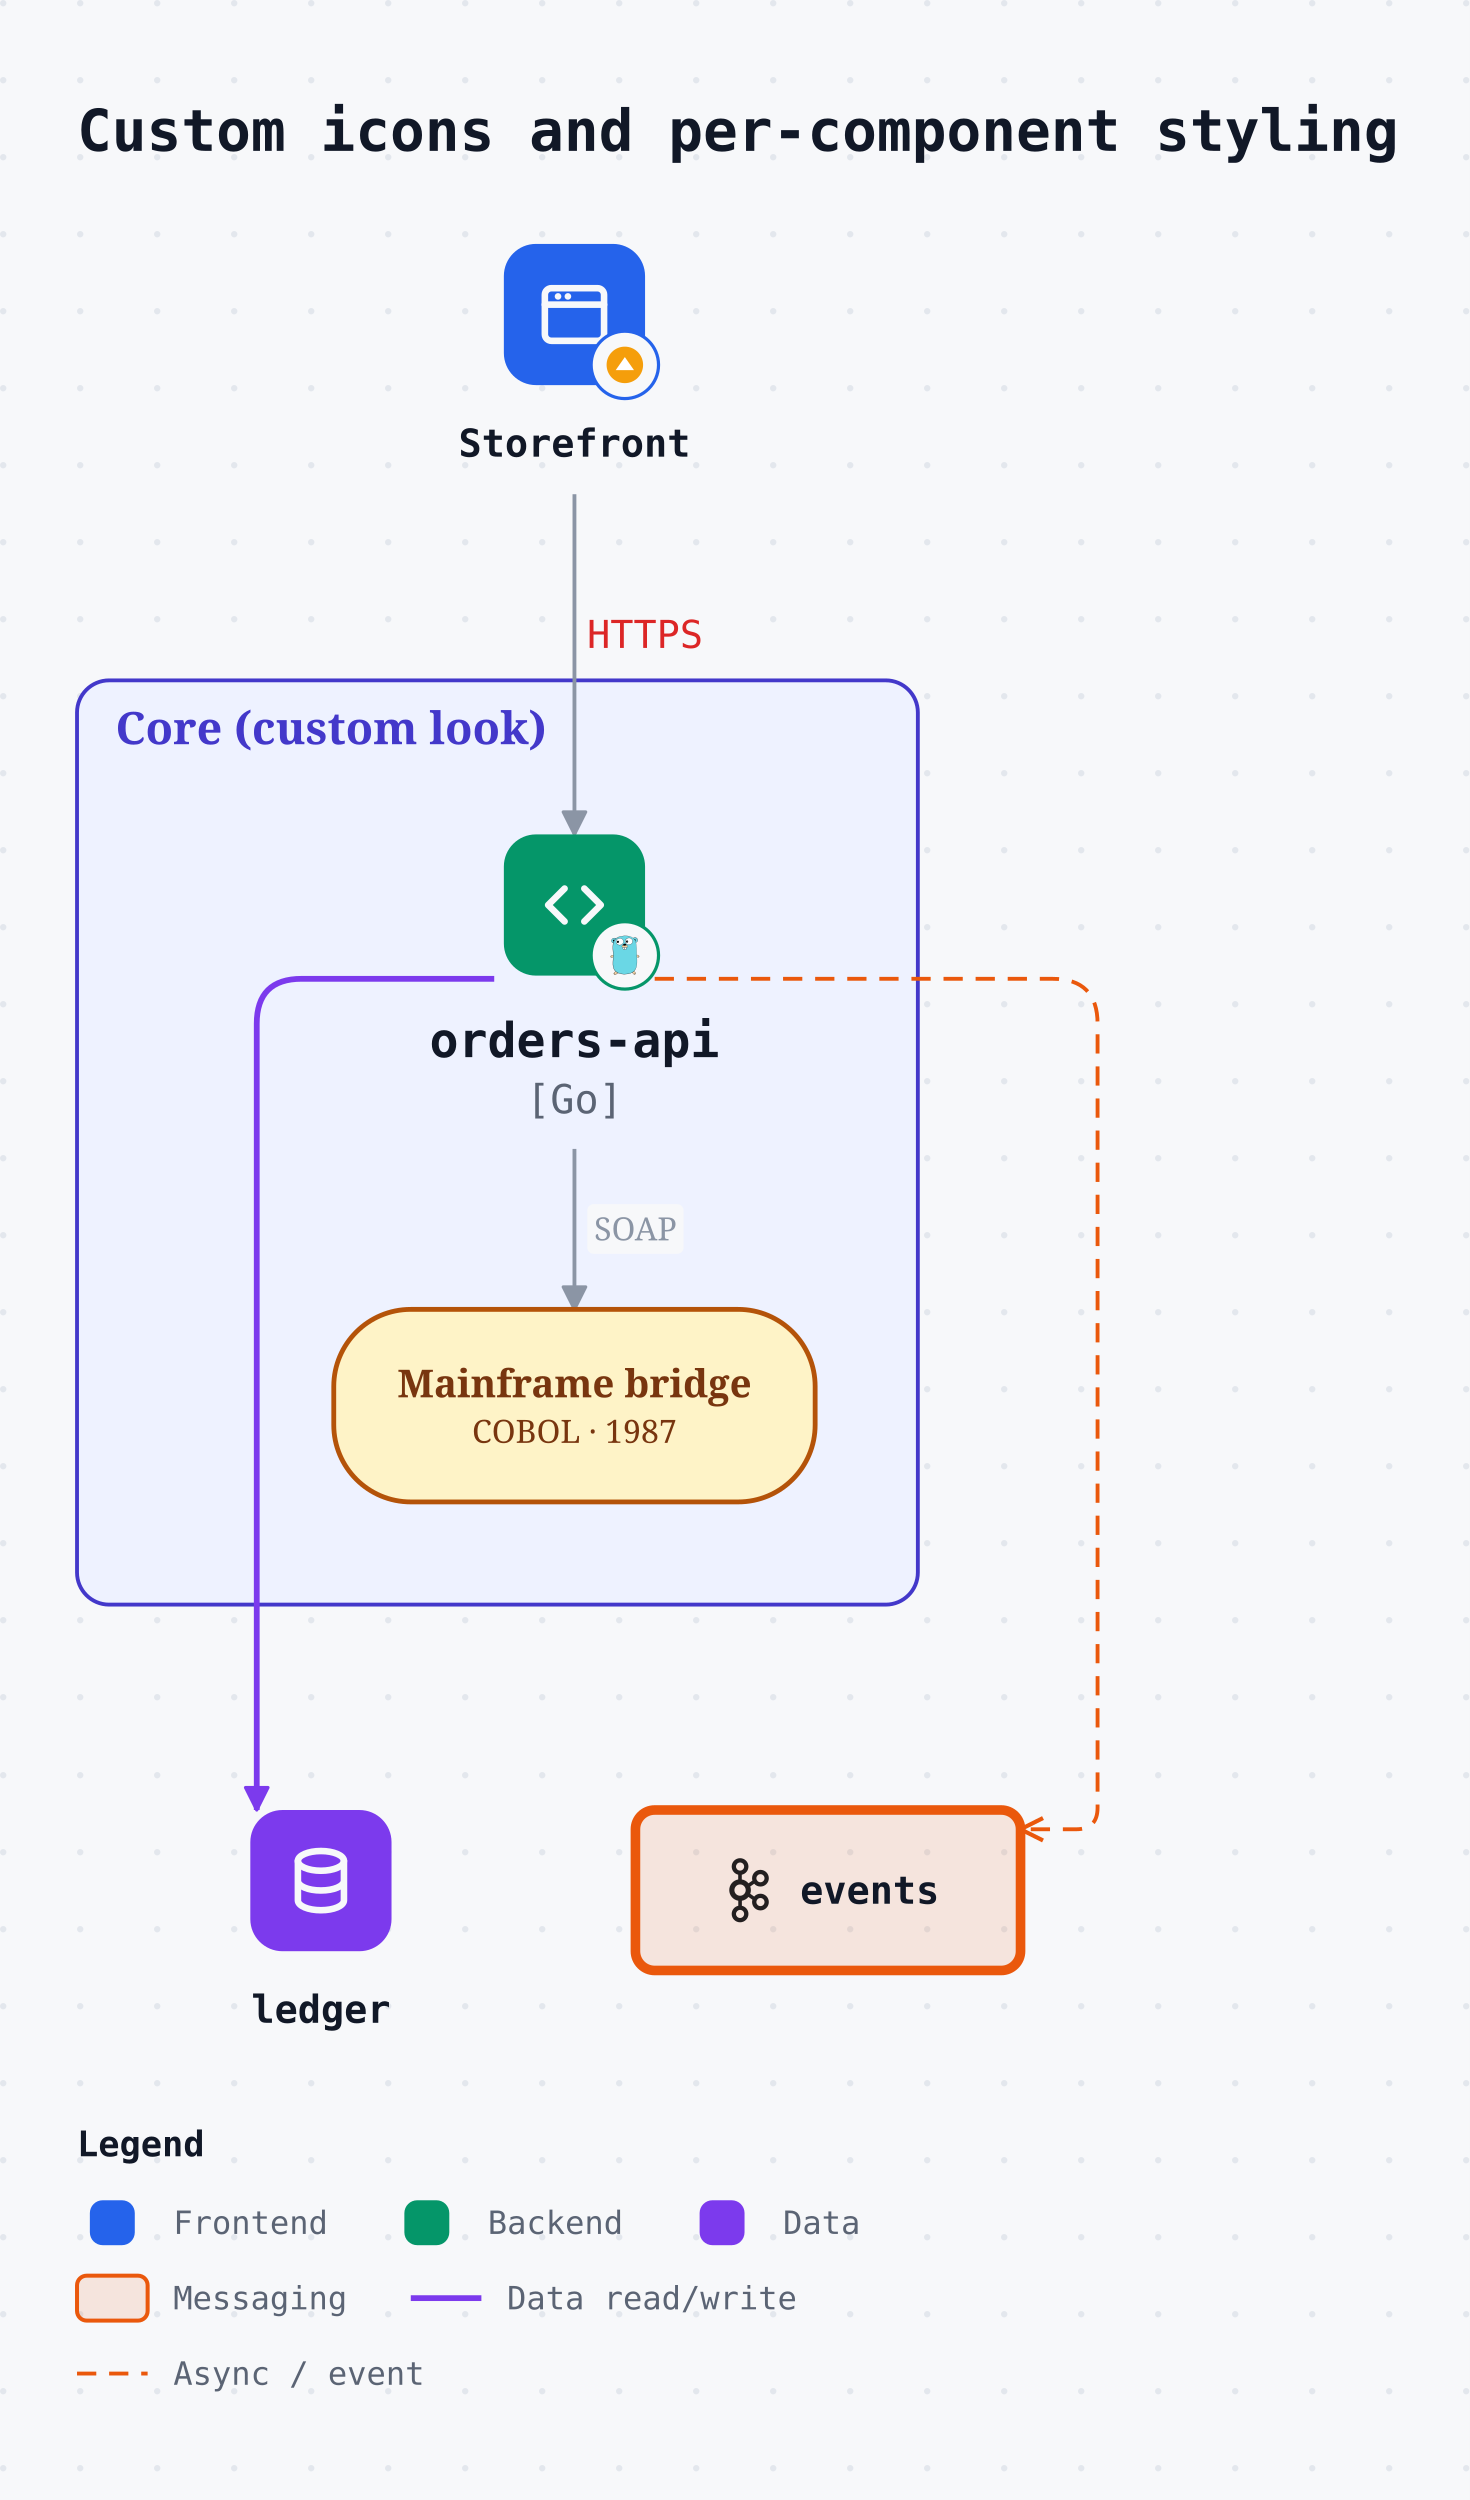
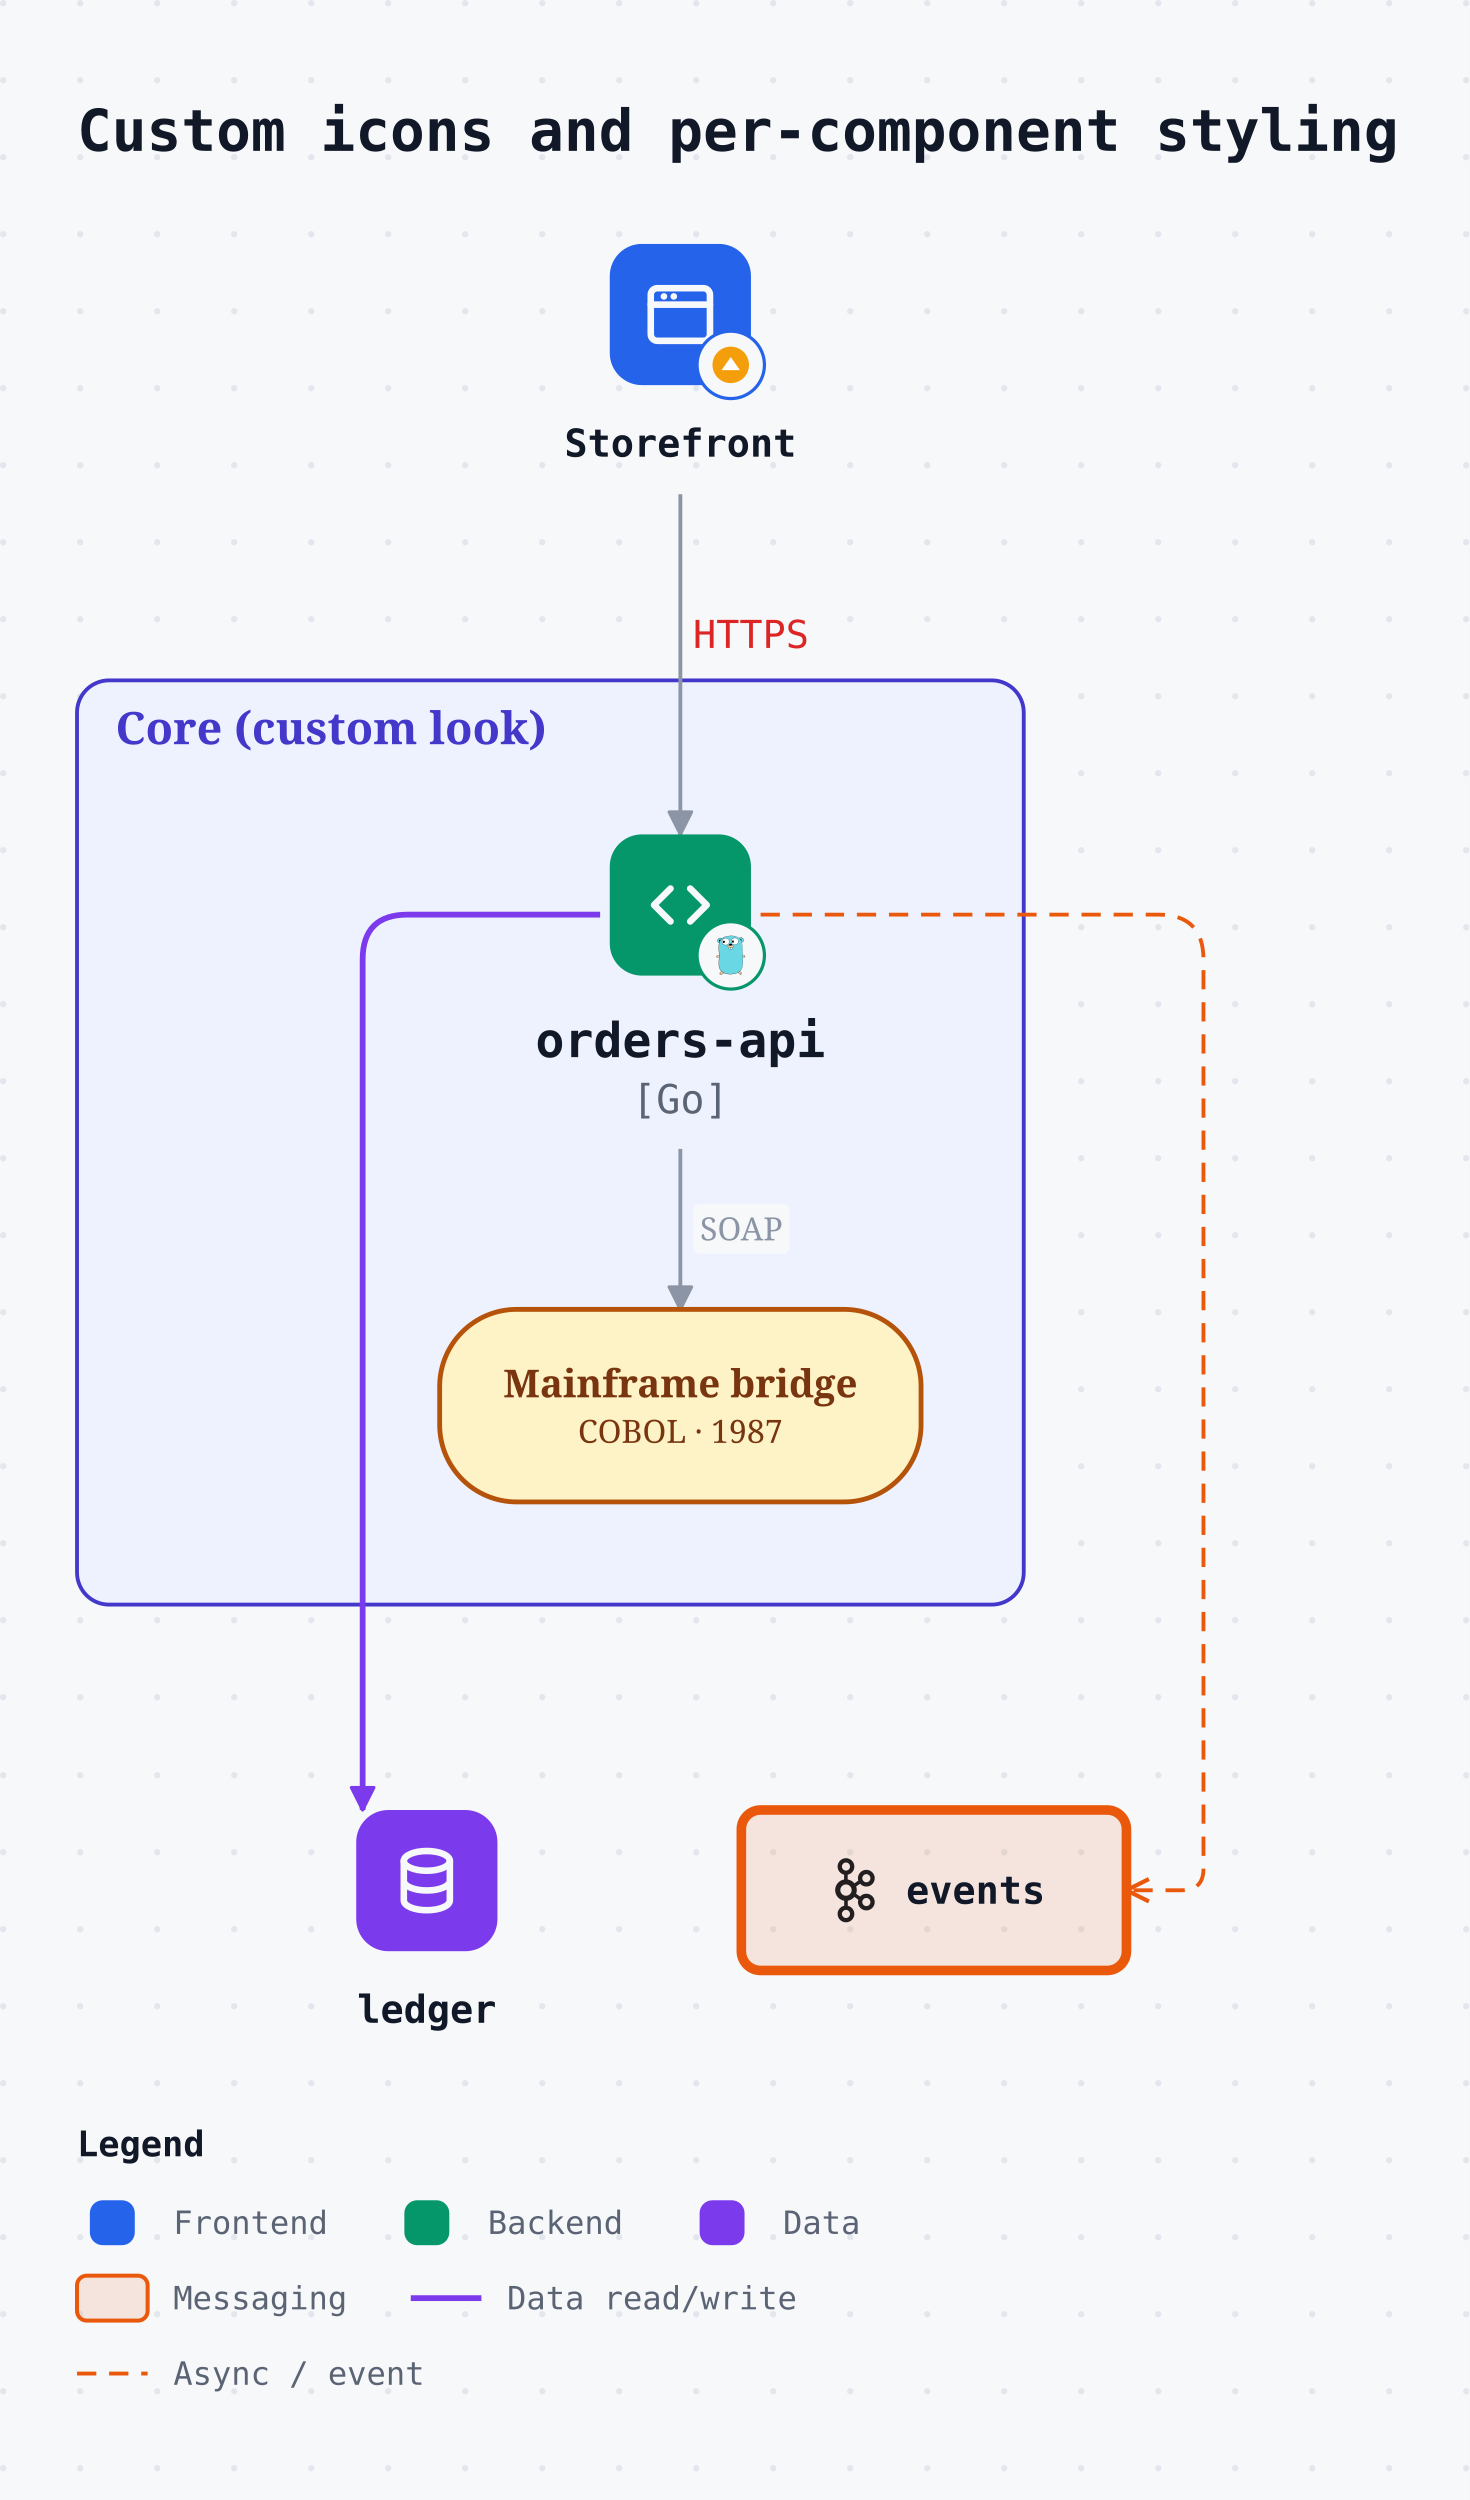
<svg xmlns="http://www.w3.org/2000/svg" xmlns:xlink="http://www.w3.org/1999/xlink" version="1.1" width="458" height="779" viewBox="0 0 458 779" font-family="JetBrains Mono, ui-monospace, SFMono-Regular, Menlo, Consolas, monospace">
  <defs>
    <pattern id="canvas-grid" width="24" height="24" patternUnits="userSpaceOnUse">
      <circle cx="1" cy="1" r="1" fill="#e3e7ed" />
    </pattern>
    <marker id="marker-arrow-1" viewBox="-1 -1 9 9" refX="7" refY="3.5" markerWidth="9" markerHeight="9" markerUnits="userSpaceOnUse" orient="auto-start-reverse">
      <path d="M0 0 L7 3.5 L0 7 Z" fill="#7c3aed" stroke="#7c3aed" stroke-width="1" stroke-linejoin="round" />
    </marker>
    <marker id="marker-arrow-0" viewBox="-1 -1 9 9" refX="7" refY="3.5" markerWidth="9" markerHeight="9" markerUnits="userSpaceOnUse" orient="auto-start-reverse">
      <path d="M0 0 L7 3.5 L0 7 Z" fill="#8b95a5" stroke="#8b95a5" stroke-width="1" stroke-linejoin="round" />
    </marker>
    <marker id="marker-open-2" viewBox="-1 -1 9 9" refX="7" refY="3.5" markerWidth="9" markerHeight="9" markerUnits="userSpaceOnUse" orient="auto-start-reverse">
      <path d="M0 0 L7 3.5 L0 7" fill="none" stroke="#ea580c" stroke-width="1.3" stroke-linejoin="round" />
    </marker>
  </defs>
  <rect width="100%" height="100%" fill="#f7f8fa" />
  <rect width="100%" height="100%" fill="url(#canvas-grid)" />
  <text x="24.0" y="47.0" text-anchor="start" font-size="18" font-weight="bold" fill="#111827">Custom icons and per-component styling</text>
-   <rect x="24.0" y="212.0" width="262.0" height="288.0" rx="10.0" fill="#eef2ff" fill-opacity="1.000" stroke="#4338ca" stroke-width="1.2" />
+   <rect x="24.0" y="212.0" width="295.0" height="288.0" rx="10.0" fill="#eef2ff" fill-opacity="1.000" stroke="#4338ca" stroke-width="1.2" />
  <text x="36.0" y="231.9" font-size="14" font-weight="bold" fill="#4338ca" font-family="Georgia, serif">Core (custom look)</text>
-   <path d="M 179.0 154.0 L 179.0 260.0" fill="none" stroke="#8b95a5" stroke-width="1.2" marker-end="url(#marker-arrow-0)" />
-   <path d="M 179.0 358.0 L 179.0 408.0" fill="none" stroke="#8b95a5" stroke-width="1.2" marker-end="url(#marker-arrow-0)" />
-   <path d="M 154.0 305.0 L 94.0 305.0 Q 80.0 305.0 80.0 319.0 L 80.0 564.0" fill="none" stroke="#7c3aed" stroke-width="1.8" marker-end="url(#marker-arrow-1)" />
-   <path d="M 204.0 305.0 L 328.0 305.0 Q 342.0 305.0 342.0 319.0 L 342.0 563.3 Q 342.0 570.0 335.3 570.0 L 318.0 570.0" fill="none" stroke="#ea580c" stroke-width="1.2" stroke-dasharray="6 4" marker-end="url(#marker-open-2)" />
-   <rect x="157.0" y="76.0" width="44.0" height="44.0" rx="10.0" fill="#2563eb" />
-   <svg class="node-tech-icon" x="166.7" y="85.7" width="24.6" height="24.6" viewBox="0 0 24 24" preserveAspectRatio="xMidYMid meet">
+   <path d="M 212.0 154.0 L 212.0 260.0" fill="none" stroke="#8b95a5" stroke-width="1.2" marker-end="url(#marker-arrow-0)" />
+   <path d="M 212.0 358.0 L 212.0 408.0" fill="none" stroke="#8b95a5" stroke-width="1.2" marker-end="url(#marker-arrow-0)" />
+   <path d="M 187.0 285.0 L 127.0 285.0 Q 113.0 285.0 113.0 299.0 L 113.0 564.0" fill="none" stroke="#7c3aed" stroke-width="1.8" marker-end="url(#marker-arrow-1)" />
+   <path d="M 237.0 285.0 L 361.0 285.0 Q 375.0 285.0 375.0 299.0 L 375.0 582.3 Q 375.0 589.0 368.3 589.0 L 351.0 589.0" fill="none" stroke="#ea580c" stroke-width="1.2" stroke-dasharray="6 4" marker-end="url(#marker-open-2)" />
+   <rect x="190.0" y="76.0" width="44.0" height="44.0" rx="10.0" fill="#2563eb" />
+   <svg class="node-tech-icon" x="199.7" y="85.7" width="24.6" height="24.6" viewBox="0 0 24 24" preserveAspectRatio="xMidYMid meet">
    <g fill="none" stroke-width="2" stroke-linecap="round" stroke-linejoin="round" stroke="#f7f8fa">
      <rect x="3" y="4" width="18" height="16" rx="2" />
      <path d="M3 9h18M7 6.5h.01M10 6.5h.01" />
    </g>
  </svg>
-   <circle cx="194.7" cy="113.7" r="10.5" fill="#f7f8fa" stroke="#2563eb" stroke-width="1" />
-   <svg class="node-tech-icon" x="188.2" y="107.2" width="13.0" height="13.0" viewBox="0 0 32 32" preserveAspectRatio="xMidYMid meet">
+   <circle cx="227.7" cy="113.7" r="10.5" fill="#f7f8fa" stroke="#2563eb" stroke-width="1" />
+   <svg class="node-tech-icon" x="221.2" y="107.2" width="13.0" height="13.0" viewBox="0 0 32 32" preserveAspectRatio="xMidYMid meet">
    <circle cx="16" cy="16" r="14" fill="#f59e0b" />
    <path d="M9 20l7-10 7 10z" fill="#fff" />
  </svg>
-   <text x="179.0" y="142.3" text-anchor="middle" font-size="12" font-weight="bold" fill="#111827">
+   <text x="212.0" y="142.3" text-anchor="middle" font-size="12" font-weight="bold" fill="#111827">
    <tspan>Storefront</tspan>
  </text>
-   <rect x="157.0" y="260.0" width="44.0" height="44.0" rx="10.0" fill="#059669" />
-   <svg class="node-tech-icon" x="166.7" y="269.7" width="24.6" height="24.6" viewBox="0 0 24 24" preserveAspectRatio="xMidYMid meet">
+   <rect x="190.0" y="260.0" width="44.0" height="44.0" rx="10.0" fill="#059669" />
+   <svg class="node-tech-icon" x="199.7" y="269.7" width="24.6" height="24.6" viewBox="0 0 24 24" preserveAspectRatio="xMidYMid meet">
    <g fill="none" stroke-width="2" stroke-linecap="round" stroke-linejoin="round" stroke="#f7f8fa">
      <path d="M9 7l-5 5 5 5M15 7l5 5-5 5" />
    </g>
  </svg>
-   <circle cx="194.7" cy="297.7" r="10.5" fill="#f7f8fa" stroke="#059669" stroke-width="1" />
-   <svg class="node-tech-icon" x="188.2" y="291.2" width="13.0" height="13.0" viewBox="0 0 128 128" preserveAspectRatio="xMidYMid meet">
+   <circle cx="227.7" cy="297.7" r="10.5" fill="#f7f8fa" stroke="#059669" stroke-width="1" />
+   <svg class="node-tech-icon" x="221.2" y="291.2" width="13.0" height="13.0" viewBox="0 0 128 128" preserveAspectRatio="xMidYMid meet">
    <defs>
      <path id="n2b-go-original-a" d="M18.8 1h90.5v126H18.8z" />
    </defs>
    <clipPath id="n2b-go-original-b">
      <use xlink:href="#n2b-go-original-a" overflow="visible" />
    </clipPath>
    <path fill-rule="evenodd" clip-rule="evenodd" fill="#F6D2A2" d="M21.1 68.7c.2 3.5 3.7 1.9 5.3.8 1.5-1.1 2-.2 2.1-2.3.1-1.4.2-2.7.2-4.1-2.3-.2-4.8.3-6.7 1.7-.9.7-2.8 3-.9 3.9" clip-path="url(#n2b-go-original-b)" />
    <path d="M23 71.2c-.7 0-2-.3-2.2-2.3-.6-.4-.8-.9-.8-1.2-.1-1.2 1.2-2.6 1.9-3.1 1.6-1.2 3.7-1.8 5.9-1.8h1.3v.3c.1 1.1 0 2.2-.1 3.2 0 .3 0 .6-.1.9-.1 1.5-.4 1.7-1.1 2-.3.1-.6.2-1.1.6-.5.3-2.2 1.4-3.7 1.4zm4.8-7.8c-2.1 0-4 .6-5.5 1.7-.7.5-1.7 1.7-1.6 2.5 0 .3.2.6.6.8l.2.1v.2c.1 1.6.9 1.8 1.5 1.8 1 0 2.4-.7 3.3-1.3.6-.4 1-.5 1.3-.6.5-.2.6-.2.7-1.4 0-.3 0-.6.1-.9.1-.9.1-1.9.1-2.8-.3-.1-.5-.1-.7-.1z" clip-path="url(#n2b-go-original-b)" />
    <path fill-rule="evenodd" clip-rule="evenodd" fill="#C6B198" d="M21.1 68.7c.5-.2 1.1-.3 1.4-.8" clip-path="url(#n2b-go-original-b)" />
    <path d="M21.1 69c-.1 0-.3-.1-.3-.2-.1-.2 0-.4.2-.4.1 0 .2-.1.2-.1.4-.2.8-.3 1-.6.1-.1.3-.2.5-.1.1.1.2.3.1.5-.4.5-.9.7-1.3.8l-.2.1h-.2z" clip-path="url(#n2b-go-original-b)" />
    <path fill-rule="evenodd" clip-rule="evenodd" fill="#6AD7E5" d="M29.3 26.4c-13.6-3.8-3.5-21.1 7.4-14l-7.4 14z" clip-path="url(#n2b-go-original-b)" />
    <path d="M29.5 26.8l-.3-.1c-7-2-6.9-7-6.7-8.5.5-3.8 4.1-7.8 8.9-7.8 1.9 0 3.7.6 5.5 1.8l.3.2-7.7 14.4zm1.9-15.7c-4.5 0-7.8 3.7-8.3 7.2-.5 3.6 1.7 6.4 6 7.7l7.1-13.5c-1.5-.9-3.1-1.4-4.8-1.4z" clip-path="url(#n2b-go-original-b)" />
    <path fill-rule="evenodd" clip-rule="evenodd" fill="#6AD7E5" d="M89.6 11.1c10.7-7.5 20.5 9.5 8 13.8l-8-13.8z" clip-path="url(#n2b-go-original-b)" />
    <path d="M97.5 25.3L89.2 11l.3-.2c1.9-1.3 3.8-2 5.7-2 4.6 0 7.9 3.8 8.6 7.5.3 1.5.6 6.6-6 8.8l-.3.2zm-7.4-14l7.7 13.3c3.9-1.4 5.9-4.4 5.3-8-.6-3.4-3.7-6.9-7.9-6.9-1.7-.1-3.4.4-5.1 1.6z" clip-path="url(#n2b-go-original-b)" />
    <path fill-rule="evenodd" clip-rule="evenodd" fill="#F6D2A2" d="M92 112.3c2.7 1.7 7.7 6.8 3.6 9.3-3.9 3.6-6.1-4-9.6-5 1.5-2 3.4-3.9 6-4.3" clip-path="url(#n2b-go-original-b)" />
    <path d="M93.5 122.9c-1.6 0-3-1.6-4.2-3.1-1.1-1.2-2.2-2.5-3.4-2.9l-.5-.1.3-.4c1.2-1.7 3.2-3.9 6.2-4.4h.1l.1.1c1.7 1.1 5.4 4.2 5.3 7.1 0 1.1-.6 2-1.7 2.7-.7.7-1.4 1-2.2 1zm-7-6.5c1.2.5 2.2 1.8 3.2 2.9 1.2 1.5 2.4 2.8 3.7 2.8.6 0 1.2-.3 1.8-.9h.1c.9-.6 1.4-1.3 1.4-2.2 0-2.3-2.9-5.2-4.9-6.5-1.8.5-3.6 1.7-5.3 3.9zm9.1 5.5c-.1 0-.2-.1-.3-.2-.2-.4-.4-.9-.5-1.3-.3-.8-.6-1.6-1.2-2.2-.1-.1-.1-.3 0-.5.1-.1.3-.1.5 0 .7.7 1.1 1.6 1.4 2.5l.5 1.2c.1.2 0 .4-.1.5h-.3z" clip-path="url(#n2b-go-original-b)" />
    <path fill-rule="evenodd" clip-rule="evenodd" fill="#F6D2A2" d="M43.2 118.1c-3.2.5-5 3.4-7.7 4.9-2.5 1.5-3.5-.5-3.7-.9-.4-.2-.4.2-1-.4-2.3-3.7 2.4-6.4 4.9-8.2 3.5-.8 5.7 2.2 7.5 4.6" clip-path="url(#n2b-go-original-b)" />
    <path d="M33.8 123.8c-1.3 0-2-1.1-2.2-1.5h-.1c-.3 0-.5-.1-.9-.5v-.1c-2.2-3.5 1.6-6.2 4.1-8l.9-.6h.2c.4-.1.7-.1 1.1-.1 3 0 4.9 2.6 6.5 4.7l.5.7-.6.1c-1.9.3-3.3 1.5-4.7 2.7-.9.8-1.8 1.5-2.8 2.1-.8.3-1.4.5-2 .5zm-2.2-2.1c.1 0 .2 0 .4.1h.1l.1.1c.2.3.7 1.2 1.7 1.2.5 0 1-.2 1.5-.5 1-.5 1.9-1.3 2.7-2 1.3-1.1 2.7-2.3 4.5-2.8-1.5-2-3.3-4.2-5.8-4.2-.3 0-.6 0-.9.1l-.8.6c-2.6 1.8-5.8 4.1-3.9 7.1.1.2.2.3.4.3zm.2.7c-.2 0-.4-.2-.3-.4.1-1 .6-1.7 1.1-2.5.3-.4.5-.8.7-1.2.1-.2.3-.2.4-.2.2.1.2.3.2.4-.2.5-.5.9-.8 1.3-.5.7-.9 1.3-1 2.1 0 .4-.1.5-.3.5z" clip-path="url(#n2b-go-original-b)" />
    <path fill-rule="evenodd" clip-rule="evenodd" d="M29.9 21.7c-1.8-.9-3.1-2.2-2-4.3 1-1.9 2.9-1.7 4.7-.8l-2.7 5.1zm64.9-1.8c1.8-.9 3.1-2.2 2-4.3-1-1.9-2.9-1.7-4.7-.8l2.7 5.1z" clip-path="url(#n2b-go-original-b)" />
    <path fill-rule="evenodd" clip-rule="evenodd" fill="#F6D2A2" d="M107.1 68.2c-.2 3.5-3.7 1.9-5.3.8-1.5-1.1-2-.2-2.1-2.3-.1-1.4-.2-2.7-.2-4.1 2.3-.2 4.8.3 6.7 1.7 1 .8 2.8 3 .9 3.9" clip-path="url(#n2b-go-original-b)" />
    <path d="M105.3 70.7c-1.5 0-3.2-1.1-3.7-1.4-.5-.3-.8-.5-1.1-.6-.8-.3-1-.5-1.1-2 0-.3 0-.6-.1-.9-.1-1-.2-2.1-.1-3.2v-.3h1.3c2.2 0 4.3.6 5.9 1.8.7.5 2 1.9 1.9 3.1 0 .4-.2.9-.8 1.2-.2 2-1.5 2.3-2.2 2.3zM99.8 63c0 .9 0 1.9.1 2.8 0 .3 0 .6.1.9.1 1.2.2 1.2.7 1.4.3.1.7.3 1.3.6.9.6 2.3 1.3 3.3 1.3.6 0 1.4-.2 1.5-1.8V68l.2-.1c.4-.2.6-.4.6-.8.1-.8-.9-2-1.6-2.5-1.5-1.1-3.5-1.7-5.5-1.7-.2.1-.4.1-.7.1z" clip-path="url(#n2b-go-original-b)" />
    <path fill-rule="evenodd" clip-rule="evenodd" fill="#C6B198" d="M107.1 68.2c-.5-.2-1.1-.3-1.4-.8" clip-path="url(#n2b-go-original-b)" />
    <path d="M107.1 68.6h-.1l-.2-.1c-.5-.2-1-.3-1.3-.8-.1-.1-.1-.4.1-.5.1-.1.4-.1.5.1.2.3.6.4 1 .6.1 0 .2.1.2.1.2.1.3.3.2.4-.1.1-.3.2-.4.2z" clip-path="url(#n2b-go-original-b)" />
    <path fill-rule="evenodd" clip-rule="evenodd" fill="#6AD7E5" d="M62.8 4c13.6 0 26.3 1.9 33 15 6 14.6 3.8 30.4 4.8 45.9.8 13.3 2.5 28.6-3.6 40.9-6.5 12.9-22.7 16.2-36 15.7-10.5-.4-23.1-3.8-29.1-13.4-6.9-11.2-3.7-27.9-3.2-40.4.6-14.8-4-29.7.9-44.1C34.5 8.5 48.1 5.1 62.8 4" clip-path="url(#n2b-go-original-b)" />
    <path d="M63.3 121.9h-2.5c-4.1-.1-10.3-.8-16.4-3.3-5.9-2.4-10.2-5.8-13-10.3-5.6-9.1-4.6-21.6-3.7-32.7.2-2.8.4-5.4.5-7.9.2-5.2-.2-10.6-.7-15.7-.8-9.4-1.6-19.1 1.5-28.5 2.4-7 6.7-12 13.2-15.2 5.1-2.5 11.4-3.9 20.4-4.6C76 3.6 89.3 5.5 96 18.8c4.4 10.7 4.4 22.2 4.5 33.3 0 4.2 0 8.5.3 12.7.1 1.3.2 2.6.2 3.9.8 12.2 1.7 26-3.9 37.2-2.8 5.7-7.7 9.9-14.4 12.6-5.4 2.2-12.2 3.4-19.4 3.4zM62.8 4.3c-14.1 1.1-27.9 4.2-33 19.4-3.1 9.3-2.3 18.9-1.5 28.2.4 5.2.9 10.5.7 15.8-.1 2.5-.3 5.1-.5 7.9-.9 11-1.9 23.4 3.6 32.3 2.3 3.7 9.7 12.5 28.8 13.2h2.5c22.1 0 30.3-9.8 33.3-15.6 5.5-11 4.6-24.8 3.9-36.9-.1-1.3-.2-2.6-.2-3.9-.2-4.2-.3-8.5-.3-12.7-.1-11-.1-22.5-4.4-33.1C92.7 13 88.2 9 82 6.7c-6.4-2.1-13.6-2.4-19.2-2.4z" clip-path="url(#n2b-go-original-b)" />
    <path fill-rule="evenodd" clip-rule="evenodd" fill="#fff" d="M65.2 22.2c2.4 14.2 25.6 10.4 22.3-3.9-3-12.8-23.1-9.2-22.3 3.9" clip-path="url(#n2b-go-original-b)" />
    <path d="M76.2 31.5c-4.5 0-10.2-2.4-11.4-9.2-.2-3.2.8-6.1 2.9-8.3 2.3-2.5 5.8-3.9 9.4-3.9 4.2 0 9.2 2.2 10.6 8.3.8 3.4.2 6.4-1.7 8.8-2.1 2.6-5.8 4.3-9.8 4.3zm-10.7-9.3c.5 2.8 1.8 5 3.9 6.6 1.8 1.4 4.3 2.1 6.8 2.1 3.7 0 7.3-1.6 9.3-4.1 1.8-2.2 2.3-5.1 1.6-8.3-1.3-5.7-6-7.7-10-7.7-3.4 0-6.7 1.4-8.9 3.7-1.9 2-2.9 4.7-2.7 7.7z" clip-path="url(#n2b-go-original-b)" />
    <path fill-rule="evenodd" clip-rule="evenodd" fill="#fff" d="M37.5 24.5c3.2 12.3 22.9 9.2 22.2-3.2-.9-14.8-25.3-12-22.2 3.2" clip-path="url(#n2b-go-original-b)" />
    <path d="M48 32.7c-4.3 0-9.3-2.1-10.9-8.1-.7-3.5 0-6.7 2-9.1 2.2-2.7 5.8-4.3 9.7-4.3 5.2 0 10.7 3.1 11.1 10.1.2 2.9-.7 5.5-2.7 7.6-2.1 2.3-5.6 3.8-9.2 3.8zm.8-20.8c-3.7 0-7.1 1.5-9.2 4-1.9 2.3-2.5 5.2-1.8 8.5C39.2 30 44 32 48 32c3.4 0 6.7-1.3 8.8-3.6 1.8-1.9 2.7-4.4 2.5-7.1-.2-4.3-3.1-9.4-10.5-9.4z" clip-path="url(#n2b-go-original-b)" />
    <path fill-rule="evenodd" clip-rule="evenodd" fill="#fff" d="M68 39.2c0 1.8.4 3.9.1 5.9-.5.9-1.4 1-2.2 1.3-1.1-.2-2-.9-2.5-1.9-.3-2.2.1-4.4.2-6.6l4.4 1.3z" clip-path="url(#n2b-go-original-b)" />
    <path d="M65.9 46.8c-1.3-.2-2.3-1-2.8-2.1-.2-1.6-.1-3.1 0-4.6.1-.7.1-1.4.1-2.1v-.4l5.1 1.6v.2c0 .6.1 1.2.1 1.9.1 1.3.2 2.7 0 4v.1c-.4.8-1.1 1-1.8 1.3-.2-.1-.4 0-.7.1zm-2.2-2.4c.4.9 1.2 1.5 2.1 1.7.2-.1.4-.1.5-.2.6-.2 1.1-.4 1.4-.9.2-1.2.1-2.5 0-3.8 0-.6-.1-1.2-.1-1.7l-3.8-1.2c0 .6-.1 1.2-.1 1.7-.1 1.6-.2 3 0 4.4z" clip-path="url(#n2b-go-original-b)" />
    <path fill-rule="evenodd" clip-rule="evenodd" d="M46.3 22.5c0 2-1.5 3.6-3.3 3.6-1.8 0-3.3-1.6-3.3-3.6s1.5-3.6 3.3-3.6c1.8 0 3.3 1.6 3.3 3.6" clip-path="url(#n2b-go-original-b)" />
    <path fill-rule="evenodd" clip-rule="evenodd" fill="#fff" d="M45.2 23.3c0 .5-.4.9-.8.9s-.8-.4-.8-.9.4-.9.8-.9c.5 0 .8.4.8.9" clip-path="url(#n2b-go-original-b)" />
    <path fill-rule="evenodd" clip-rule="evenodd" d="M74.2 21.6c0 2-1.5 3.6-3.3 3.6-1.8 0-3.3-1.6-3.3-3.6s1.5-3.6 3.3-3.6c1.8 0 3.3 1.6 3.3 3.6" clip-path="url(#n2b-go-original-b)" />
    <path fill-rule="evenodd" clip-rule="evenodd" fill="#fff" d="M73.2 22.4c0 .5-.3.9-.8.9-.4 0-.8-.4-.8-.9s.3-.9.8-.9c.4 0 .8.4.8.9M58.4 39c-1.5 3.5.8 10.6 4.8 5.4-.3-2.2.1-4.4.2-6.6l-5 1.2z" clip-path="url(#n2b-go-original-b)" />
    <path d="M60.5 46.6c-.7 0-1.4-.4-1.9-1.2-1.1-1.6-1.3-4.6-.5-6.5l.1-.2 5.5-1.4v.4l-.1 2.2c-.1 1.5-.2 2.9 0 4.4v.1l-.1.1c-1 1.4-2 2.1-3 2.1zm-1.8-7.3c-.6 1.7-.4 4.4.5 5.7.4.6.8.9 1.3.9.7 0 1.5-.6 2.3-1.6-.2-1.5-.1-3 .1-4.4l.1-1.7-4.3 1.1z" clip-path="url(#n2b-go-original-b)" />
    <path fill-rule="evenodd" clip-rule="evenodd" fill="#F6D2A2" d="M58.9 32.2c-2.7.2-4.9 3.5-3.5 6 1.9 3.4 6-.3 8.6 0 3 .1 5.4 3.2 7.8.6 2.7-2.9-1.2-5.7-4.1-7l-8.8.4z" clip-path="url(#n2b-go-original-b)" />
    <path fill="#231F20" d="M69.7 40.2c-.9 0-1.8-.4-2.7-.8-.9-.4-1.9-.8-3-.8h-.3c-.8 0-1.7.3-2.7.7-1.1.4-2.2.7-3.2.7-1.2 0-2.1-.5-2.7-1.6-.7-1.2-.6-2.6.1-3.9.8-1.5 2.2-2.4 3.7-2.6l8.9-.4h.1c2.2.9 4.7 2.6 5.2 4.6.2 1-.1 2-.9 2.9-.8.9-1.6 1.2-2.5 1.2zM64.1 38c1.1 0 2.2.5 3.2.9.9.4 1.7.7 2.5.7.7 0 1.3-.3 1.9-.9.7-.7.9-1.5.8-2.3-.4-1.7-2.8-3.3-4.7-4.1l-8.7.4c-1.3.1-2.5 1-3.2 2.2-.6 1.1-.6 2.3-.1 3.3.5.9 1.1 1.3 2.1 1.3.9 0 1.9-.4 2.9-.7 1.1-.4 2-.7 3-.7 0-.2.1-.2.3-.1z" clip-path="url(#n2b-go-original-b)" />
    <path fill-rule="evenodd" clip-rule="evenodd" d="M58.6 32.1c-.2-4.7 8.8-5.3 9.8-1.4 1.1 4-9.4 4.9-9.8 1.4" clip-path="url(#n2b-go-original-b)" />
  </svg>
-   <text x="179.0" y="329.4" text-anchor="middle" font-size="15" font-weight="bold" fill="#111827">
+   <text x="212.0" y="329.4" text-anchor="middle" font-size="15" font-weight="bold" fill="#111827">
    <tspan>orders-api</tspan>
  </text>
-   <text x="179.0" y="346.9" text-anchor="middle" font-size="12.5" fill="#5b6474">[Go]</text>
-   <rect fill="#fef3c7" fill-opacity="1.000" stroke="#b45309" stroke-width="1.5" x="104.0" y="408.0" width="150.0" height="60.0" rx="24.0" />
-   <text x="179.0" y="435.4" text-anchor="middle" font-size="12" font-weight="bold" fill="#78350f" font-family="Georgia, serif">
+   <text x="212.0" y="346.9" text-anchor="middle" font-size="12.5" fill="#5b6474">[Go]</text>
+   <rect fill="#fef3c7" fill-opacity="1.000" stroke="#b45309" stroke-width="1.5" x="137.0" y="408.0" width="150.0" height="60.0" rx="24.0" />
+   <text x="212.0" y="435.4" text-anchor="middle" font-size="12" font-weight="bold" fill="#78350f" font-family="Georgia, serif">
    <tspan>Mainframe bridge</tspan>
  </text>
-   <text x="179.0" y="449.6" text-anchor="middle" font-size="10" font-weight="normal" fill="#78350f" font-family="Georgia, serif">
+   <text x="212.0" y="449.6" text-anchor="middle" font-size="10" font-weight="normal" fill="#78350f" font-family="Georgia, serif">
    <tspan>COBOL · 1987</tspan>
  </text>
-   <rect x="78.0" y="564.0" width="44.0" height="44.0" rx="10.0" fill="#7c3aed" />
-   <svg class="node-tech-icon" x="87.7" y="573.7" width="24.6" height="24.6" viewBox="0 0 24 24" preserveAspectRatio="xMidYMid meet">
+   <rect x="111.0" y="564.0" width="44.0" height="44.0" rx="10.0" fill="#7c3aed" />
+   <svg class="node-tech-icon" x="120.7" y="573.7" width="24.6" height="24.6" viewBox="0 0 24 24" preserveAspectRatio="xMidYMid meet">
    <g fill="none" stroke-width="2" stroke-linecap="round" stroke-linejoin="round" stroke="#f7f8fa">
      <ellipse cx="12" cy="6" rx="7" ry="3" />
      <path d="M5 6v12c0 1.7 3.1 3 7 3s7-1.3 7-3V6M5 12c0 1.7 3.1 3 7 3s7-1.3 7-3" />
    </g>
  </svg>
-   <text x="100.0" y="630.3" text-anchor="middle" font-size="12" font-weight="bold" fill="#111827">
+   <text x="133.0" y="630.3" text-anchor="middle" font-size="12" font-weight="bold" fill="#111827">
    <tspan>ledger</tspan>
  </text>
-   <rect fill="#ea580c" fill-opacity="0.122" stroke="#ea580c" stroke-width="3.0" x="198.0" y="564.0" width="120.0" height="50.0" rx="6.0" />
-   <svg class="node-tech-icon" x="223.4" y="579.0" width="20.0" height="20.0" viewBox="0 0 128 128" preserveAspectRatio="xMidYMid meet">
+   <rect fill="#ea580c" fill-opacity="0.122" stroke="#ea580c" stroke-width="3.0" x="231.0" y="564.0" width="120.0" height="50.0" rx="6.0" />
+   <svg class="node-tech-icon" x="256.4" y="579.0" width="20.0" height="20.0" viewBox="0 0 128 128" preserveAspectRatio="xMidYMid meet">
    <path d="M86.758 70.89c-4.992 0-9.465 2.208-12.528 5.68l-7.851-5.547a21.275 21.275 0 001.312-7.32c0-2.531-.46-4.95-1.27-7.203l7.837-5.488c3.062 3.457 7.523 5.652 12.5 5.652 9.207 0 16.703-7.48 16.703-16.672 0-9.195-7.496-16.672-16.703-16.672-9.211 0-16.707 7.477-16.707 16.672 0 1.645.25 3.23.699 4.735l-7.84 5.488a21.578 21.578 0 00-13.36-7.746v-9.43c7.567-1.586 13.27-8.293 13.27-16.312C62.82 7.53 55.324.055 46.117.055c-9.21 0-16.707 7.476-16.707 16.672 0 7.91 5.555 14.539 12.969 16.238v9.547c-10.117 1.773-17.84 10.59-17.84 21.191 0 10.652 7.797 19.5 17.992 21.211V95c-7.492 1.64-13.12 8.309-13.12 16.273 0 9.196 7.495 16.672 16.706 16.672 9.207 0 16.703-7.476 16.703-16.672 0-7.964-5.629-14.632-13.117-16.273V84.914a21.592 21.592 0 0013.133-7.625l7.902 5.586a16.45 16.45 0 00-.687 4.688c0 9.195 7.496 16.671 16.707 16.671 9.207 0 16.703-7.476 16.703-16.671 0-9.196-7.496-16.672-16.703-16.672zm0-38.984c4.465 0 8.097 3.63 8.097 8.086 0 4.453-3.632 8.082-8.097 8.082-4.469 0-8.102-3.629-8.102-8.082 0-4.457 3.633-8.086 8.102-8.086zm-48.742-15.18c0-4.456 3.632-8.081 8.101-8.081 4.465 0 8.098 3.625 8.098 8.082 0 4.457-3.633 8.082-8.098 8.082-4.469 0-8.101-3.625-8.101-8.082zm16.199 94.547c0 4.457-3.633 8.082-8.098 8.082-4.469 0-8.101-3.625-8.101-8.082 0-4.457 3.632-8.082 8.101-8.082 4.465 0 8.098 3.625 8.098 8.082zm-8.102-36.296c-6.226 0-11.293-5.059-11.293-11.274 0-6.219 5.067-11.277 11.293-11.277 6.23 0 11.297 5.058 11.297 11.277 0 6.215-5.066 11.274-11.297 11.274zm40.645 20.668c-4.469 0-8.102-3.625-8.102-8.082 0-4.458 3.633-8.083 8.102-8.083 4.465 0 8.097 3.625 8.097 8.082 0 4.458-3.632 8.083-8.097 8.083zm0 0" fill="#231f20" />
  </svg>
-   <text x="271.0" y="593.2" text-anchor="middle" font-size="12" font-weight="bold" fill="#111827">
+   <text x="304.0" y="593.2" text-anchor="middle" font-size="12" font-weight="bold" fill="#111827">
    <tspan>events</tspan>
  </text>
-   <rect x="183.0" y="190.0" width="36.0" height="15.5" rx="2" fill="#f7f8fa" />
-   <text x="201.0" y="201.9" text-anchor="middle" font-size="12" fill="#dc2626">HTTPS</text>
-   <rect x="183.0" y="375.2" width="30.0" height="15.5" rx="2" fill="#f7f8fa" />
-   <text x="198.0" y="386.5" text-anchor="middle" font-size="10" fill="#8b95a5" font-family="Georgia, serif">SOAP</text>
+   <rect x="216.0" y="190.0" width="36.0" height="15.5" rx="2" fill="#f7f8fa" />
+   <text x="234.0" y="201.9" text-anchor="middle" font-size="12" fill="#dc2626">HTTPS</text>
+   <rect x="216.0" y="375.2" width="30.0" height="15.5" rx="2" fill="#f7f8fa" />
+   <text x="231.0" y="386.5" text-anchor="middle" font-size="10" fill="#8b95a5" font-family="Georgia, serif">SOAP</text>
  <text x="24.0" y="671.9" font-size="11" font-weight="bold" fill="#111827">Legend</text>
  <rect x="28.0" y="685.6" width="14" height="14" rx="4" fill="#2563eb" />
  <text x="54.0" y="696.1" font-size="10" fill="#5b6474">Frontend</text>
  <rect x="126.0" y="685.6" width="14" height="14" rx="4" fill="#059669" />
  <text x="152.0" y="696.1" font-size="10" fill="#5b6474">Backend</text>
  <rect x="218.0" y="685.6" width="14" height="14" rx="4" fill="#7c3aed" />
  <text x="244.0" y="696.1" font-size="10" fill="#5b6474">Data</text>
  <rect x="24.0" y="709.1" width="22" height="14" rx="3" fill="#ea580c" fill-opacity="0.122" stroke="#ea580c" stroke-width="1.25" />
  <text x="54.0" y="719.6" font-size="10" fill="#5b6474">Messaging</text>
  <line x1="128.0" y1="716.1" x2="150.0" y2="716.1" stroke="#7c3aed" stroke-width="1.8" />
  <text x="158.0" y="719.6" font-size="10" fill="#5b6474">Data read/write</text>
  <line x1="24.0" y1="739.6" x2="46.0" y2="739.6" stroke="#ea580c" stroke-width="1.2" stroke-dasharray="6 4" />
  <text x="54.0" y="743.1" font-size="10" fill="#5b6474">Async / event</text>
</svg>
